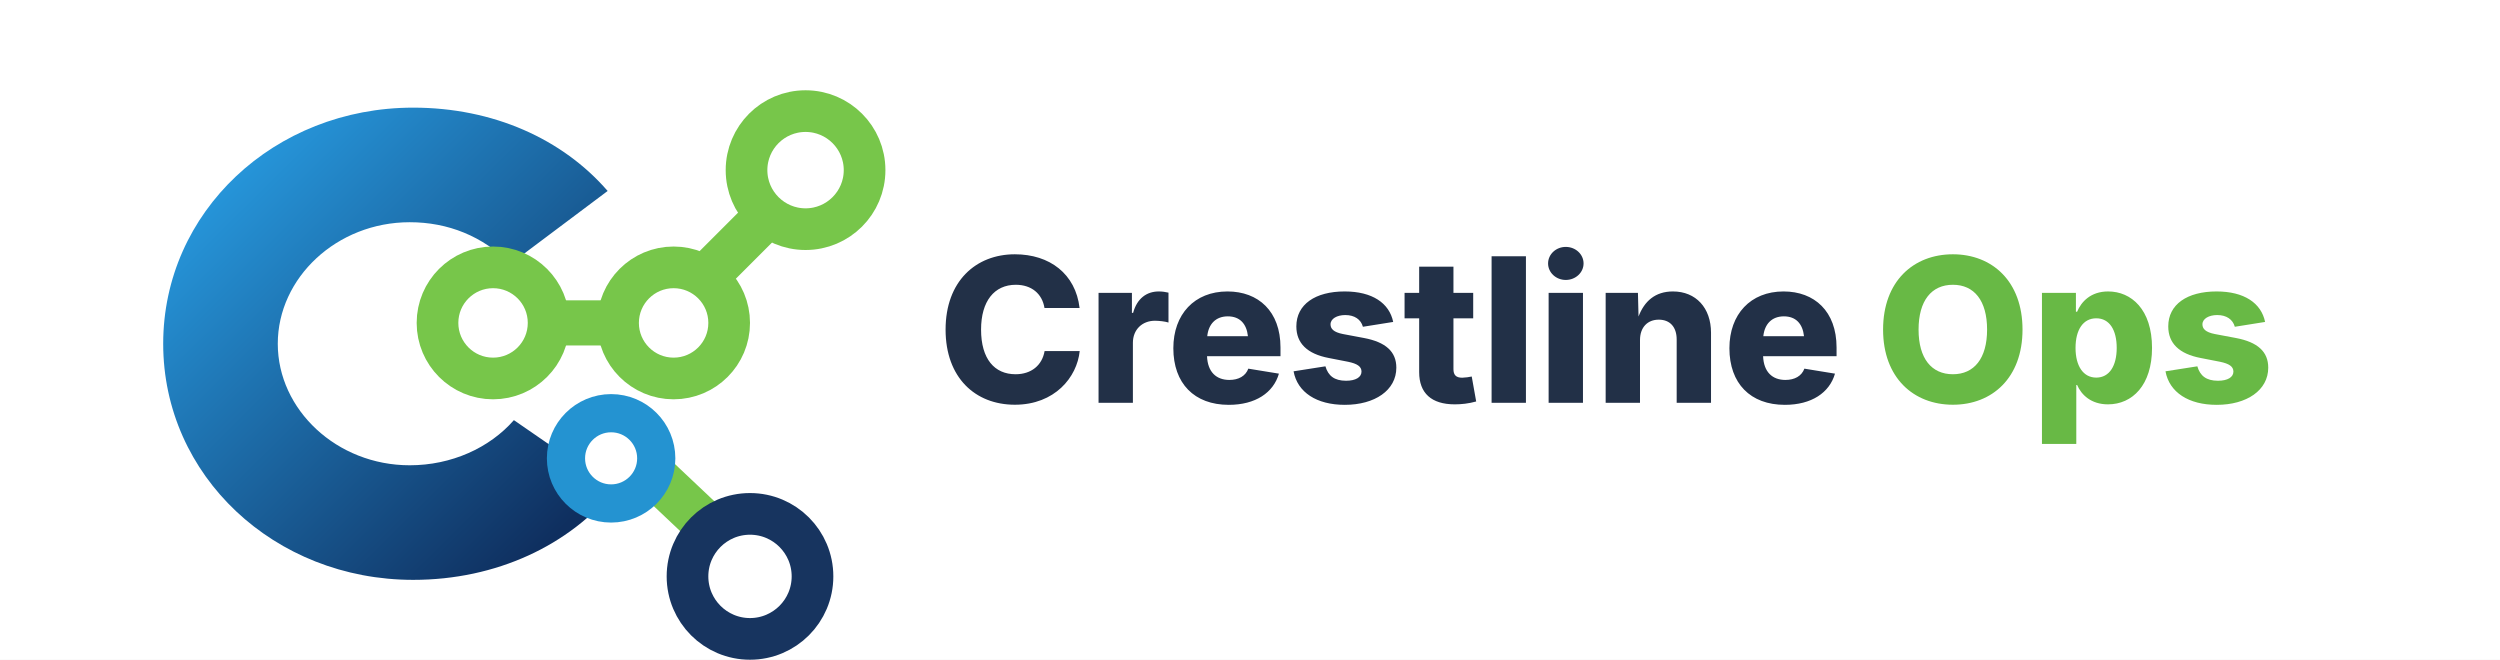
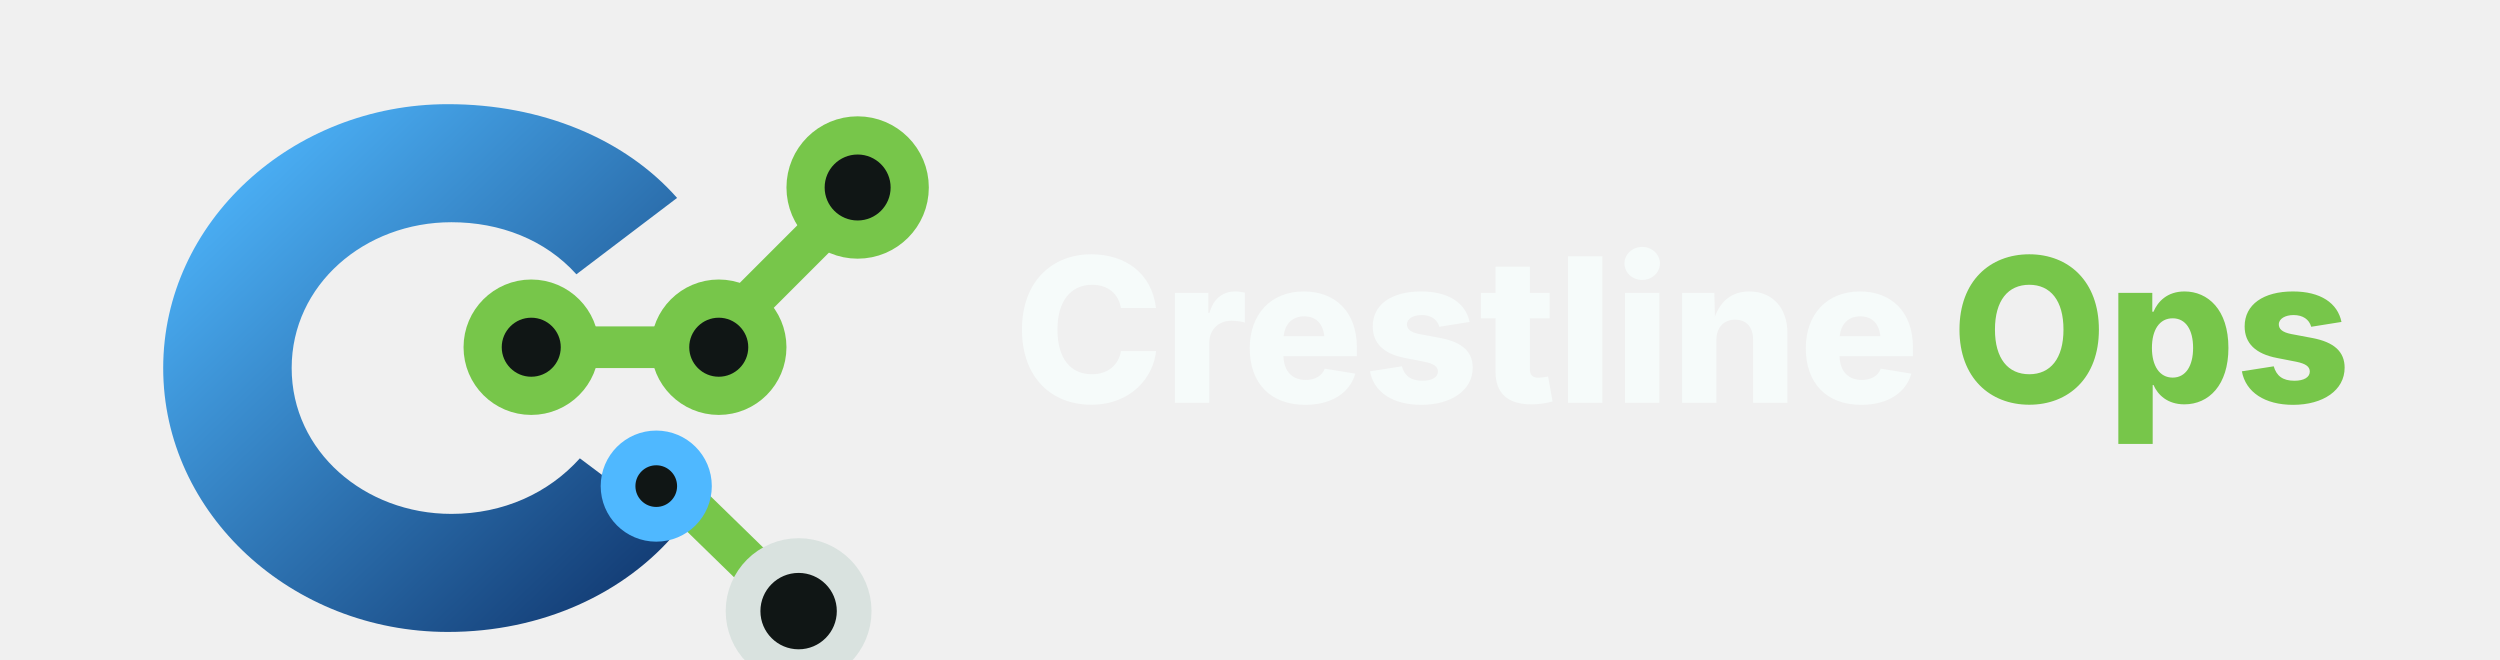
<svg xmlns="http://www.w3.org/2000/svg" viewBox="0 0 720 190" role="img" aria-labelledby="title desc">
  <defs>
-     <linearGradient id="mark" x1="45" x2="160" y1="38" y2="154" gradientUnits="userSpaceOnUse">
-       <stop offset="0" stop-color="#2aa7ef" />
-       <stop offset="1" stop-color="#0f2f5f" />
+     <linearGradient id="mark" x1="42" x2="168" y1="30" y2="162" gradientUnits="userSpaceOnUse">
+       <stop offset="0" stop-color="#4fb8ff" />
+       <stop offset="1" stop-color="#123a72" />
    </linearGradient>
  </defs>
-   <rect width="720" height="190" rx="0" fill="#fff" />
-   <path d="M119 31c-40 0-72 30-72 68s32 68 72 68c24 0 45-10 58-26l-29-20c-7 8-18 13-30 13-21 0-38-16-38-35s17-35 38-35c11 0 21 4 29 12l28-21c-13-15-33-24-56-24z" fill="url(#mark)" />
-   <path d="M142 93h52M191 92l42-42M180 129l36 34" fill="none" stroke="#77c64a" stroke-width="13" stroke-linecap="round" />
-   <circle cx="142" cy="93" r="16" fill="#fff" stroke="#77c64a" stroke-width="12" />
-   <circle cx="194" cy="93" r="16" fill="#fff" stroke="#77c64a" stroke-width="12" />
-   <circle cx="232" cy="49" r="17" fill="#fff" stroke="#77c64a" stroke-width="12" />
-   <circle cx="176" cy="132" r="13" fill="#fff" stroke="#2493d1" stroke-width="11" />
-   <circle cx="216" cy="166" r="18" fill="#fff" stroke="#17345f" stroke-width="12" />
-   <text x="270" y="116" font-family="Inter, Segoe UI, Arial, sans-serif" font-size="58" font-weight="760" letter-spacing="0" fill="#223047">Crestline</text>
-   <text x="540" y="116" font-family="Inter, Segoe UI, Arial, sans-serif" font-size="58" font-weight="760" letter-spacing="0" fill="#68b945">Ops</text>
+   <g transform="translate(18 10)">
+     <path d="M111 20c-45 0-82 34-82 76s37 76 82 76c27 0 51-11 66-29l-28-21c-9 10-22 16-37 16-25 0-46-18-46-42s21-42 46-42c14 0 27 5 36 15l29-22c-15-17-39-27-66-27z" fill="url(#mark)" />
+     <path d="M135 90h54M186 89l44-44M173 128l39 38" fill="none" stroke="#77c64a" stroke-width="12" stroke-linecap="round" stroke-linejoin="round" />
+     <circle cx="135" cy="90" r="14" fill="#101615" stroke="#77c64a" stroke-width="11" />
+     <circle cx="189" cy="90" r="14" fill="#101615" stroke="#77c64a" stroke-width="11" />
+     <circle cx="229" cy="44" r="15" fill="#101615" stroke="#77c64a" stroke-width="11" />
+     <circle cx="171" cy="130" r="11" fill="#101615" stroke="#4fb8ff" stroke-width="10" />
+     <circle cx="212" cy="166" r="16" fill="#101615" stroke="#d9e2df" stroke-width="10" />
+   </g>
+   <text x="292" y="116" font-family="Inter, Segoe UI, Arial, sans-serif" font-size="58" font-weight="760" letter-spacing="0" fill="#f6fbfa">Crestline</text>
+   <text x="562" y="116" font-family="Inter, Segoe UI, Arial, sans-serif" font-size="58" font-weight="760" letter-spacing="0" fill="#77c64a">Ops</text>
</svg>
